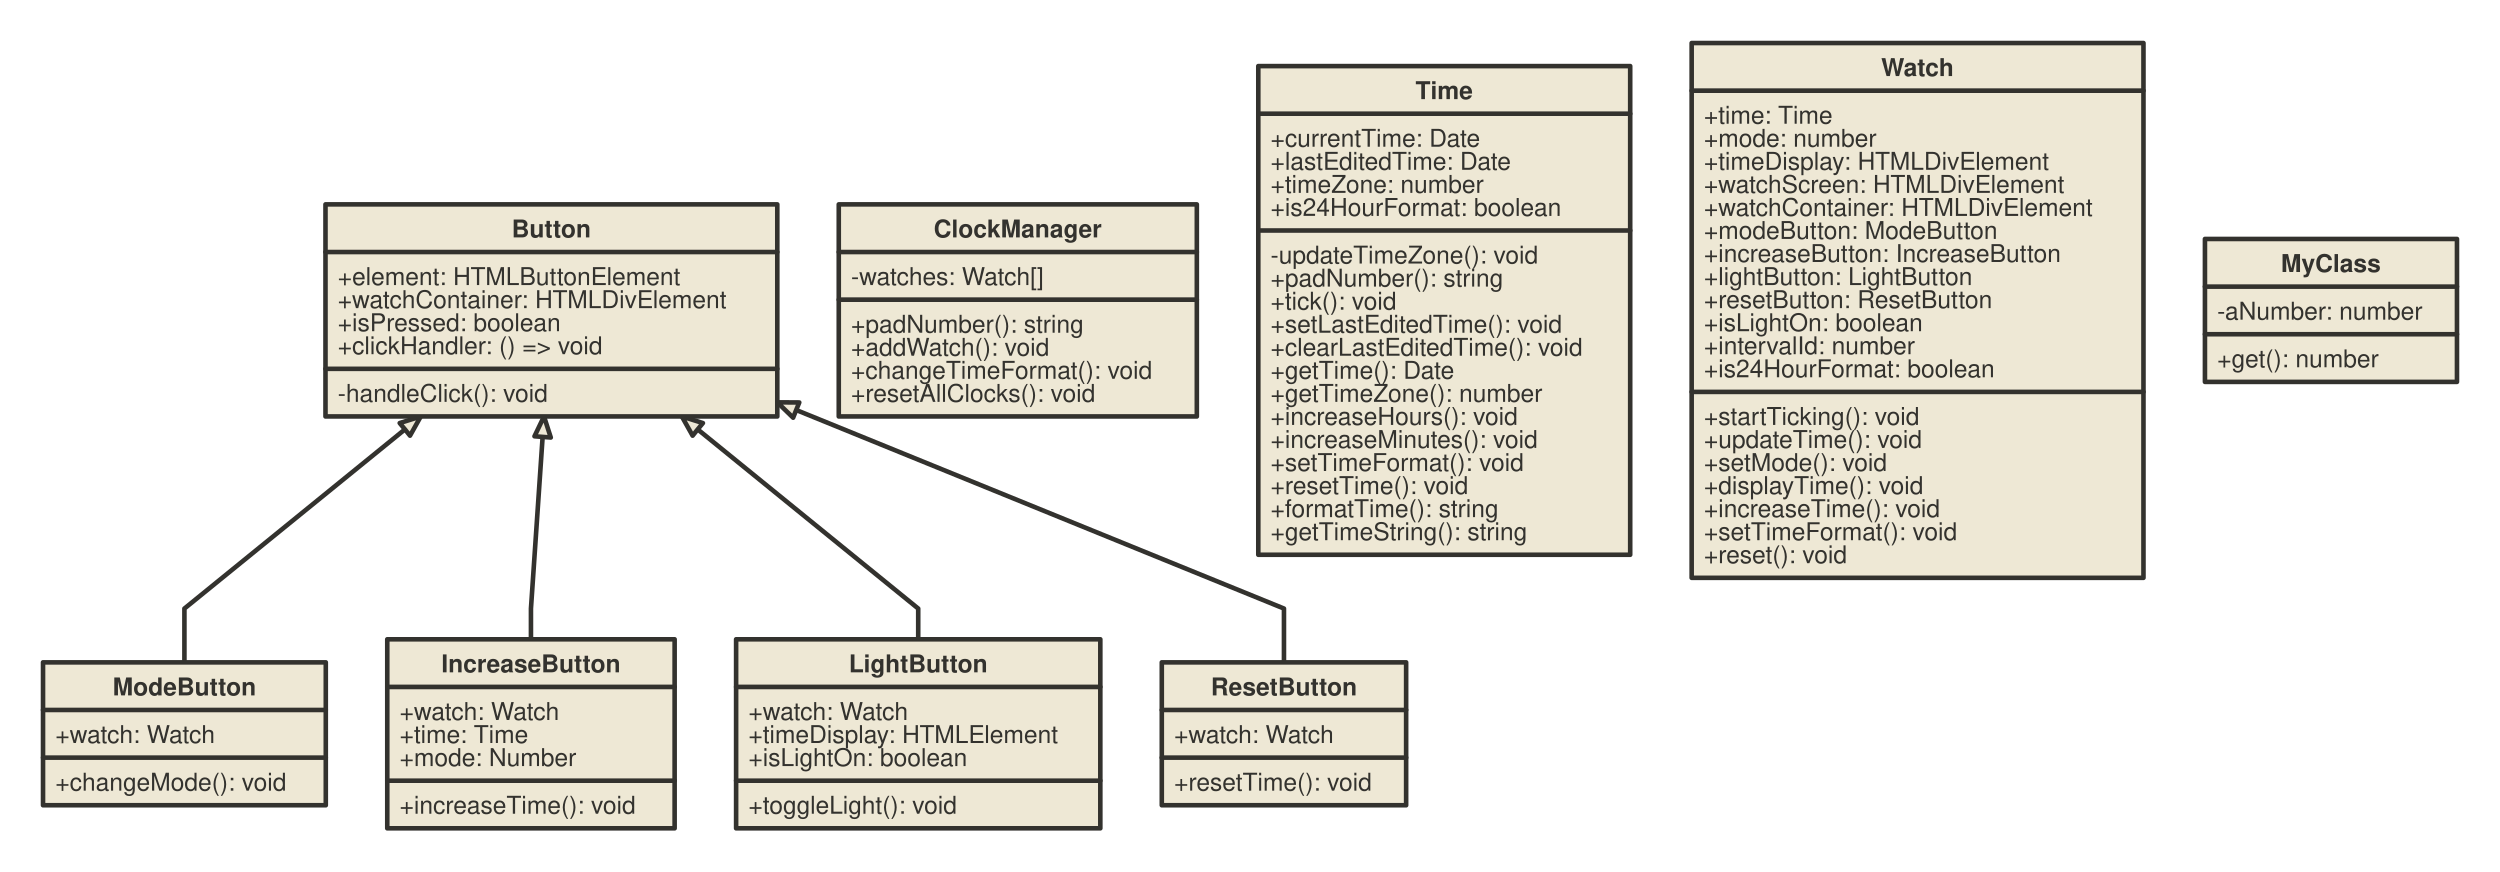
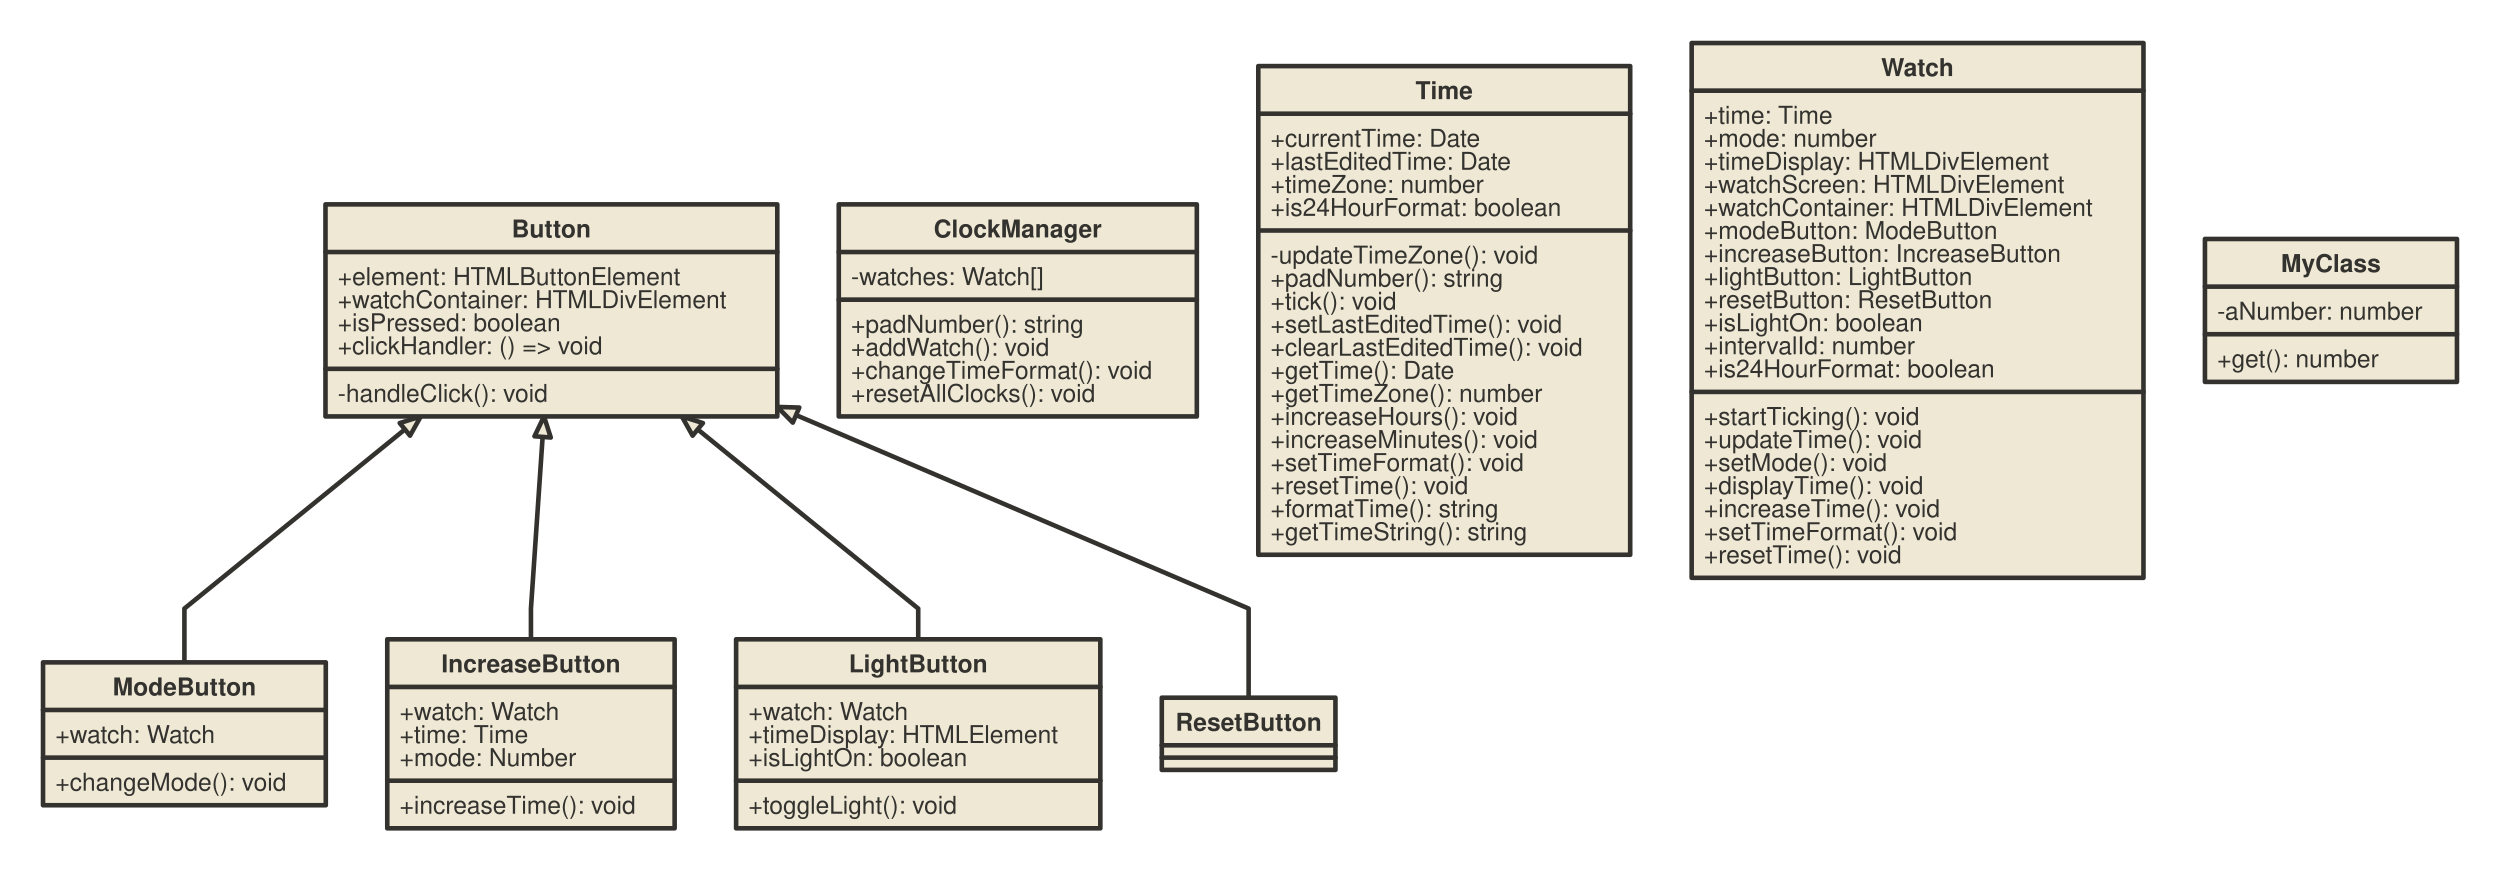
<svg xmlns="http://www.w3.org/2000/svg" xmlns:xlink="http://www.w3.org/1999/xlink" version="1.1" baseProfile="full" width="1626.8" height="567.0" viewbox="0 0 1626.75 567">
  <g stroke-width="1.0" text-align="left" font="12pt Helvetica, Arial, sans-serif" font-size="12pt" font-family="Helvetica" font-weight="normal" font-style="normal">
    <g font-family="Helvetica" font-size="12pt" font-weight="bold" font-style="normal" stroke-width="3.0" stroke-linejoin="round" stroke-linecap="round" stroke="#33322E">
      <g stroke="transparent" fill="transparent">
        <rect x="0.0" y="0.0" height="567.0" width="1626.8" stroke="none" />
      </g>
      <g transform="translate(8, 8)" fill="#33322E">
        <g transform="translate(20, 20)" fill="#eee8d5" font-family="Helvetica" font-size="12pt" font-weight="normal" font-style="normal">
          <path d="M235.5 251.4 L92 368 L92 403 L92.0 403.0 " fill="none" />
          <path d="M238.8 255.5 L235.5 251.4 L232.1 247.3 L245.8 243.0 Z" />
          <path d="M325.1 256.3 L317.5 368 L317.5 388 L317.5 388.0 " fill="none" />
          <path d="M330.4 256.7 L325.1 256.3 L319.8 255.9 L326.0 243.0 Z" />
          <path d="M426.0 251.4 L569.5 368 L569.5 388 L569.5 388.0 " fill="none" />
          <path d="M429.4 247.3 L426.0 251.4 L422.7 255.5 L415.7 243.0 Z" />
-           <path d="M490.1 238.8 L807.5 368 L807.5 403 L807.5 403.0 " fill="none" />
-           <path d="M492.1 233.9 L490.1 238.8 L488.1 243.8 L477.8 233.8 Z" />
+           <path d="M490.0 242.1 L784.5 368 L784.5 426 L784.5 426.0 " fill="none" />
+           <path d="M492.1 237.2 L490.0 242.1 L487.9 247.0 L477.8 236.8 Z" />
          <g data-name="Button">
            <g fill="#eee8d5" stroke="#33322E" data-name="Button">
              <rect x="183.8" y="105.0" height="138.0" width="294.0" data-name="Button" />
              <path d="M183.8 136.0 L477.8 136.0" fill="none" data-name="Button" />
              <path d="M183.8 212.0 L477.8 212.0" fill="none" data-name="Button" />
            </g>
            <g transform="translate(183.75, 105)" font-family="Helvetica" font-size="12pt" font-weight="bold" font-style="normal" data-name="Button">
              <g transform="translate(8, 8)" fill="#33322E" text-align="center" data-name="Button">
                <a id="src/class/Button.ts.Button" xlink:href="src/class/Button.ts">
                  <text x="139.0" y="13.5" stroke="none" text-anchor="middle" data-name="Button">Button</text>
                </a>
              </g>
            </g>
            <g transform="translate(183.75, 136)" font-family="Helvetica" font-size="12pt" font-weight="normal" font-style="normal" data-name="Button">
              <g transform="translate(8, 8)" fill="#33322E" text-align="left" data-name="Button">
                <text x="0.0" y="13.5" stroke="none" data-name="Button">+element: HTMLButtonElement</text>
                <text x="0.0" y="28.5" stroke="none" data-name="Button">+watchContainer: HTMLDivElement</text>
                <text x="0.0" y="43.5" stroke="none" data-name="Button">+isPressed: boolean</text>
                <text x="0.0" y="58.5" stroke="none" data-name="Button">+clickHandler: () =&gt; void</text>
              </g>
            </g>
            <g transform="translate(183.75, 212)" font-family="Helvetica" font-size="12pt" font-weight="normal" font-style="normal" data-name="Button">
              <g transform="translate(8, 8)" fill="#33322E" text-align="left" data-name="Button">
                <text x="0.0" y="13.5" stroke="none" data-name="Button">-handleClick(): void</text>
              </g>
            </g>
          </g>
          <g data-name="ModeButton">
            <g fill="#eee8d5" stroke="#33322E" data-name="ModeButton">
              <rect x="0.0" y="403.0" height="93.0" width="184.0" data-name="ModeButton" />
              <path d="M0.0 434.0 L184.0 434.0" fill="none" data-name="ModeButton" />
              <path d="M0.0 465.0 L184.0 465.0" fill="none" data-name="ModeButton" />
            </g>
            <g transform="translate(0, 403)" font-family="Helvetica" font-size="12pt" font-weight="bold" font-style="normal" data-name="ModeButton">
              <g transform="translate(8, 8)" fill="#33322E" text-align="center" data-name="ModeButton">
                <a id="src/class/Button.ts.ModeButton" xlink:href="src/class/Button.ts">
                  <text x="84.0" y="13.5" stroke="none" text-anchor="middle" data-name="ModeButton">ModeButton</text>
                </a>
              </g>
            </g>
            <g transform="translate(0, 434)" font-family="Helvetica" font-size="12pt" font-weight="normal" font-style="normal" data-name="ModeButton">
              <g transform="translate(8, 8)" fill="#33322E" text-align="left" data-name="ModeButton">
                <text x="0.0" y="13.5" stroke="none" data-name="ModeButton">+watch: Watch</text>
              </g>
            </g>
            <g transform="translate(0, 465)" font-family="Helvetica" font-size="12pt" font-weight="normal" font-style="normal" data-name="ModeButton">
              <g transform="translate(8, 8)" fill="#33322E" text-align="left" data-name="ModeButton">
                <text x="0.0" y="13.5" stroke="none" data-name="ModeButton">+changeMode(): void</text>
              </g>
            </g>
          </g>
          <g data-name="IncreaseButton">
            <g fill="#eee8d5" stroke="#33322E" data-name="IncreaseButton">
              <rect x="224.0" y="388.0" height="123.0" width="187.0" data-name="IncreaseButton" />
              <path d="M224.0 419.0 L411.0 419.0" fill="none" data-name="IncreaseButton" />
              <path d="M224.0 480.0 L411.0 480.0" fill="none" data-name="IncreaseButton" />
            </g>
            <g transform="translate(224, 388)" font-family="Helvetica" font-size="12pt" font-weight="bold" font-style="normal" data-name="IncreaseButton">
              <g transform="translate(8, 8)" fill="#33322E" text-align="center" data-name="IncreaseButton">
                <a id="src/class/Button.ts.IncreaseButton" xlink:href="src/class/Button.ts">
                  <text x="85.5" y="13.5" stroke="none" text-anchor="middle" data-name="IncreaseButton">IncreaseButton</text>
                </a>
              </g>
            </g>
            <g transform="translate(224, 419)" font-family="Helvetica" font-size="12pt" font-weight="normal" font-style="normal" data-name="IncreaseButton">
              <g transform="translate(8, 8)" fill="#33322E" text-align="left" data-name="IncreaseButton">
                <text x="0.0" y="13.5" stroke="none" data-name="IncreaseButton">+watch: Watch</text>
                <text x="0.0" y="28.5" stroke="none" data-name="IncreaseButton">+time: Time</text>
                <text x="0.0" y="43.5" stroke="none" data-name="IncreaseButton">+mode: Number</text>
              </g>
            </g>
            <g transform="translate(224, 480)" font-family="Helvetica" font-size="12pt" font-weight="normal" font-style="normal" data-name="IncreaseButton">
              <g transform="translate(8, 8)" fill="#33322E" text-align="left" data-name="IncreaseButton">
                <text x="0.0" y="13.5" stroke="none" data-name="IncreaseButton">+increaseTime(): void</text>
              </g>
            </g>
          </g>
          <g data-name="LightButton">
            <g fill="#eee8d5" stroke="#33322E" data-name="LightButton">
              <rect x="451.0" y="388.0" height="123.0" width="237.0" data-name="LightButton" />
              <path d="M451.0 419.0 L688.0 419.0" fill="none" data-name="LightButton" />
              <path d="M451.0 480.0 L688.0 480.0" fill="none" data-name="LightButton" />
            </g>
            <g transform="translate(451, 388)" font-family="Helvetica" font-size="12pt" font-weight="bold" font-style="normal" data-name="LightButton">
              <g transform="translate(8, 8)" fill="#33322E" text-align="center" data-name="LightButton">
                <a id="src/class/Button.ts.LightButton" xlink:href="src/class/Button.ts">
                  <text x="110.5" y="13.5" stroke="none" text-anchor="middle" data-name="LightButton">LightButton</text>
                </a>
              </g>
            </g>
            <g transform="translate(451, 419)" font-family="Helvetica" font-size="12pt" font-weight="normal" font-style="normal" data-name="LightButton">
              <g transform="translate(8, 8)" fill="#33322E" text-align="left" data-name="LightButton">
                <text x="0.0" y="13.5" stroke="none" data-name="LightButton">+watch: Watch</text>
                <text x="0.0" y="28.5" stroke="none" data-name="LightButton">+timeDisplay: HTMLElement</text>
                <text x="0.0" y="43.5" stroke="none" data-name="LightButton">+isLightOn: boolean</text>
              </g>
            </g>
            <g transform="translate(451, 480)" font-family="Helvetica" font-size="12pt" font-weight="normal" font-style="normal" data-name="LightButton">
              <g transform="translate(8, 8)" fill="#33322E" text-align="left" data-name="LightButton">
                <text x="0.0" y="13.5" stroke="none" data-name="LightButton">+toggleLight(): void</text>
              </g>
            </g>
          </g>
          <g data-name="ResetButton">
            <g fill="#eee8d5" stroke="#33322E" data-name="ResetButton">
-               <rect x="728.0" y="403.0" height="93.0" width="159.0" data-name="ResetButton" />
-               <path d="M728.0 434.0 L887.0 434.0" fill="none" data-name="ResetButton" />
-               <path d="M728.0 465.0 L887.0 465.0" fill="none" data-name="ResetButton" />
-             </g>
-             <g transform="translate(728, 403)" font-family="Helvetica" font-size="12pt" font-weight="bold" font-style="normal" data-name="ResetButton">
+               <rect x="728.0" y="426.0" height="47.0" width="113.0" data-name="ResetButton" />
+               <path d="M728.0 457.0 L841.0 457.0" fill="none" data-name="ResetButton" />
+               <path d="M728.0 465.0 L841.0 465.0" fill="none" data-name="ResetButton" />
+             </g>
+             <g transform="translate(728, 426)" font-family="Helvetica" font-size="12pt" font-weight="bold" font-style="normal" data-name="ResetButton">
              <g transform="translate(8, 8)" fill="#33322E" text-align="center" data-name="ResetButton">
                <a id="src/class/Button.ts.ResetButton" xlink:href="src/class/Button.ts">
-                   <text x="71.5" y="13.5" stroke="none" text-anchor="middle" data-name="ResetButton">ResetButton</text>
-                 </a>
-               </g>
-             </g>
-             <g transform="translate(728, 434)" font-family="Helvetica" font-size="12pt" font-weight="normal" font-style="normal" data-name="ResetButton">
-               <g transform="translate(8, 8)" fill="#33322E" text-align="left" data-name="ResetButton">
-                 <text x="0.0" y="13.5" stroke="none" data-name="ResetButton">+watch: Watch</text>
-               </g>
+                   <text x="48.5" y="13.5" stroke="none" text-anchor="middle" data-name="ResetButton">ResetButton</text>
+                 </a>
+               </g>
+             </g>
+             <g transform="translate(728, 457)" font-family="Helvetica" font-size="12pt" font-weight="normal" font-style="normal" data-name="ResetButton">
+               <g transform="translate(8, 8)" fill="#33322E" data-name="ResetButton">
+ 
+ </g>
            </g>
            <g transform="translate(728, 465)" font-family="Helvetica" font-size="12pt" font-weight="normal" font-style="normal" data-name="ResetButton">
-               <g transform="translate(8, 8)" fill="#33322E" text-align="left" data-name="ResetButton">
-                 <text x="0.0" y="13.5" stroke="none" data-name="ResetButton">+resetTime(): void</text>
-               </g>
+               <g transform="translate(8, 8)" fill="#33322E" data-name="ResetButton">
+ 
+ </g>
            </g>
          </g>
          <g data-name="ClockManager">
            <g fill="#eee8d5" stroke="#33322E" data-name="ClockManager">
              <rect x="517.8" y="105.0" height="138.0" width="233.0" data-name="ClockManager" />
              <path d="M517.8 136.0 L750.8 136.0" fill="none" data-name="ClockManager" />
              <path d="M517.8 167.0 L750.8 167.0" fill="none" data-name="ClockManager" />
            </g>
            <g transform="translate(517.75, 105)" font-family="Helvetica" font-size="12pt" font-weight="bold" font-style="normal" data-name="ClockManager">
              <g transform="translate(8, 8)" fill="#33322E" text-align="center" data-name="ClockManager">
                <a id="src/class/ClockManager.ts.ClockManager" xlink:href="src/class/ClockManager.ts">
                  <text x="108.5" y="13.5" stroke="none" text-anchor="middle" data-name="ClockManager">ClockManager</text>
                </a>
              </g>
            </g>
            <g transform="translate(517.75, 136)" font-family="Helvetica" font-size="12pt" font-weight="normal" font-style="normal" data-name="ClockManager">
              <g transform="translate(8, 8)" fill="#33322E" text-align="left" data-name="ClockManager">
                <text x="0.0" y="13.5" stroke="none" data-name="ClockManager">-watches: Watch[]</text>
              </g>
            </g>
            <g transform="translate(517.75, 167)" font-family="Helvetica" font-size="12pt" font-weight="normal" font-style="normal" data-name="ClockManager">
              <g transform="translate(8, 8)" fill="#33322E" text-align="left" data-name="ClockManager">
                <text x="0.0" y="13.5" stroke="none" data-name="ClockManager">+padNumber(): string</text>
                <text x="0.0" y="28.5" stroke="none" data-name="ClockManager">+addWatch(): void</text>
                <text x="0.0" y="43.5" stroke="none" data-name="ClockManager">+changeTimeFormat(): void</text>
                <text x="0.0" y="58.5" stroke="none" data-name="ClockManager">+resetAllClocks(): void</text>
              </g>
            </g>
          </g>
          <g data-name="Time">
            <g fill="#eee8d5" stroke="#33322E" data-name="Time">
              <rect x="790.8" y="15.0" height="318.0" width="242.0" data-name="Time" />
              <path d="M790.8 46.0 L1032.8 46.0" fill="none" data-name="Time" />
              <path d="M790.8 122.0 L1032.8 122.0" fill="none" data-name="Time" />
            </g>
            <g transform="translate(790.75, 15)" font-family="Helvetica" font-size="12pt" font-weight="bold" font-style="normal" data-name="Time">
              <g transform="translate(8, 8)" fill="#33322E" text-align="center" data-name="Time">
                <a id="src/class/Time.ts.Time" xlink:href="src/class/Time.ts">
                  <text x="113.0" y="13.5" stroke="none" text-anchor="middle" data-name="Time">Time</text>
                </a>
              </g>
            </g>
            <g transform="translate(790.75, 46)" font-family="Helvetica" font-size="12pt" font-weight="normal" font-style="normal" data-name="Time">
              <g transform="translate(8, 8)" fill="#33322E" text-align="left" data-name="Time">
                <text x="0.0" y="13.5" stroke="none" data-name="Time">+currentTime: Date</text>
                <text x="0.0" y="28.5" stroke="none" data-name="Time">+lastEditedTime: Date</text>
                <text x="0.0" y="43.5" stroke="none" data-name="Time">+timeZone: number</text>
                <text x="0.0" y="58.5" stroke="none" data-name="Time">+is24HourFormat: boolean</text>
              </g>
            </g>
            <g transform="translate(790.75, 122)" font-family="Helvetica" font-size="12pt" font-weight="normal" font-style="normal" data-name="Time">
              <g transform="translate(8, 8)" fill="#33322E" text-align="left" data-name="Time">
                <text x="0.0" y="13.5" stroke="none" data-name="Time">-updateTimeZone(): void</text>
                <text x="0.0" y="28.5" stroke="none" data-name="Time">+padNumber(): string</text>
                <text x="0.0" y="43.5" stroke="none" data-name="Time">+tick(): void</text>
                <text x="0.0" y="58.5" stroke="none" data-name="Time">+setLastEditedTime(): void</text>
                <text x="0.0" y="73.5" stroke="none" data-name="Time">+clearLastEditedTime(): void</text>
                <text x="0.0" y="88.5" stroke="none" data-name="Time">+getTime(): Date</text>
                <text x="0.0" y="103.5" stroke="none" data-name="Time">+getTimeZone(): number</text>
                <text x="0.0" y="118.5" stroke="none" data-name="Time">+increaseHours(): void</text>
                <text x="0.0" y="133.5" stroke="none" data-name="Time">+increaseMinutes(): void</text>
                <text x="0.0" y="148.5" stroke="none" data-name="Time">+setTimeFormat(): void</text>
                <text x="0.0" y="163.5" stroke="none" data-name="Time">+resetTime(): void</text>
                <text x="0.0" y="178.5" stroke="none" data-name="Time">+formatTime(): string</text>
                <text x="0.0" y="193.5" stroke="none" data-name="Time">+getTimeString(): string</text>
              </g>
            </g>
          </g>
          <g data-name="Watch">
            <g fill="#eee8d5" stroke="#33322E" data-name="Watch">
              <rect x="1072.8" y="0.0" height="348.0" width="294.0" data-name="Watch" />
              <path d="M1072.8 31.0 L1366.8 31.0" fill="none" data-name="Watch" />
              <path d="M1072.8 227.0 L1366.8 227.0" fill="none" data-name="Watch" />
            </g>
            <g transform="translate(1072.75, 0)" font-family="Helvetica" font-size="12pt" font-weight="bold" font-style="normal" data-name="Watch">
              <g transform="translate(8, 8)" fill="#33322E" text-align="center" data-name="Watch">
                <a id="src/class/Watch.ts.Watch" xlink:href="src/class/Watch.ts">
                  <text x="139.0" y="13.5" stroke="none" text-anchor="middle" data-name="Watch">Watch</text>
                </a>
              </g>
            </g>
            <g transform="translate(1072.75, 31)" font-family="Helvetica" font-size="12pt" font-weight="normal" font-style="normal" data-name="Watch">
              <g transform="translate(8, 8)" fill="#33322E" text-align="left" data-name="Watch">
                <text x="0.0" y="13.5" stroke="none" data-name="Watch">+time: Time</text>
                <text x="0.0" y="28.5" stroke="none" data-name="Watch">+mode: number</text>
                <text x="0.0" y="43.5" stroke="none" data-name="Watch">+timeDisplay: HTMLDivElement</text>
                <text x="0.0" y="58.5" stroke="none" data-name="Watch">+watchScreen: HTMLDivElement</text>
                <text x="0.0" y="73.5" stroke="none" data-name="Watch">+watchContainer: HTMLDivElement</text>
                <text x="0.0" y="88.5" stroke="none" data-name="Watch">+modeButton: ModeButton</text>
                <text x="0.0" y="103.5" stroke="none" data-name="Watch">+increaseButton: IncreaseButton</text>
                <text x="0.0" y="118.5" stroke="none" data-name="Watch">+lightButton: LightButton</text>
                <text x="0.0" y="133.5" stroke="none" data-name="Watch">+resetButton: ResetButton</text>
                <text x="0.0" y="148.5" stroke="none" data-name="Watch">+isLightOn: boolean</text>
                <text x="0.0" y="163.5" stroke="none" data-name="Watch">+intervalId: number</text>
                <text x="0.0" y="178.5" stroke="none" data-name="Watch">+is24HourFormat: boolean</text>
              </g>
            </g>
            <g transform="translate(1072.75, 227)" font-family="Helvetica" font-size="12pt" font-weight="normal" font-style="normal" data-name="Watch">
              <g transform="translate(8, 8)" fill="#33322E" text-align="left" data-name="Watch">
                <text x="0.0" y="13.5" stroke="none" data-name="Watch">+startTicking(): void</text>
                <text x="0.0" y="28.5" stroke="none" data-name="Watch">+updateTime(): void</text>
                <text x="0.0" y="43.5" stroke="none" data-name="Watch">+setMode(): void</text>
                <text x="0.0" y="58.5" stroke="none" data-name="Watch">+displayTime(): void</text>
                <text x="0.0" y="73.5" stroke="none" data-name="Watch">+increaseTime(): void</text>
                <text x="0.0" y="88.5" stroke="none" data-name="Watch">+setTimeFormat(): void</text>
-                 <text x="0.0" y="103.5" stroke="none" data-name="Watch">+reset(): void</text>
+                 <text x="0.0" y="103.5" stroke="none" data-name="Watch">+resetTime(): void</text>
              </g>
            </g>
          </g>
          <g data-name="MyClass">
            <g fill="#eee8d5" stroke="#33322E" data-name="MyClass">
              <rect x="1406.8" y="127.5" height="93.0" width="164.0" data-name="MyClass" />
              <path d="M1406.8 158.5 L1570.8 158.5" fill="none" data-name="MyClass" />
              <path d="M1406.8 189.5 L1570.8 189.5" fill="none" data-name="MyClass" />
            </g>
            <g transform="translate(1406.75, 127.5)" font-family="Helvetica" font-size="12pt" font-weight="bold" font-style="normal" data-name="MyClass">
              <g transform="translate(8, 8)" fill="#33322E" text-align="center" data-name="MyClass">
                <a id="src/example-unit/example-class.ts.MyClass" xlink:href="src/example-unit/example-class.ts">
                  <text x="74.0" y="13.5" stroke="none" text-anchor="middle" data-name="MyClass">MyClass</text>
                </a>
              </g>
            </g>
            <g transform="translate(1406.75, 158.5)" font-family="Helvetica" font-size="12pt" font-weight="normal" font-style="normal" data-name="MyClass">
              <g transform="translate(8, 8)" fill="#33322E" text-align="left" data-name="MyClass">
                <text x="0.0" y="13.5" stroke="none" data-name="MyClass">-aNumber: number</text>
              </g>
            </g>
            <g transform="translate(1406.75, 189.5)" font-family="Helvetica" font-size="12pt" font-weight="normal" font-style="normal" data-name="MyClass">
              <g transform="translate(8, 8)" fill="#33322E" text-align="left" data-name="MyClass">
                <text x="0.0" y="13.5" stroke="none" data-name="MyClass">+get(): number</text>
              </g>
            </g>
          </g>
        </g>
      </g>
    </g>
  </g>
</svg>
